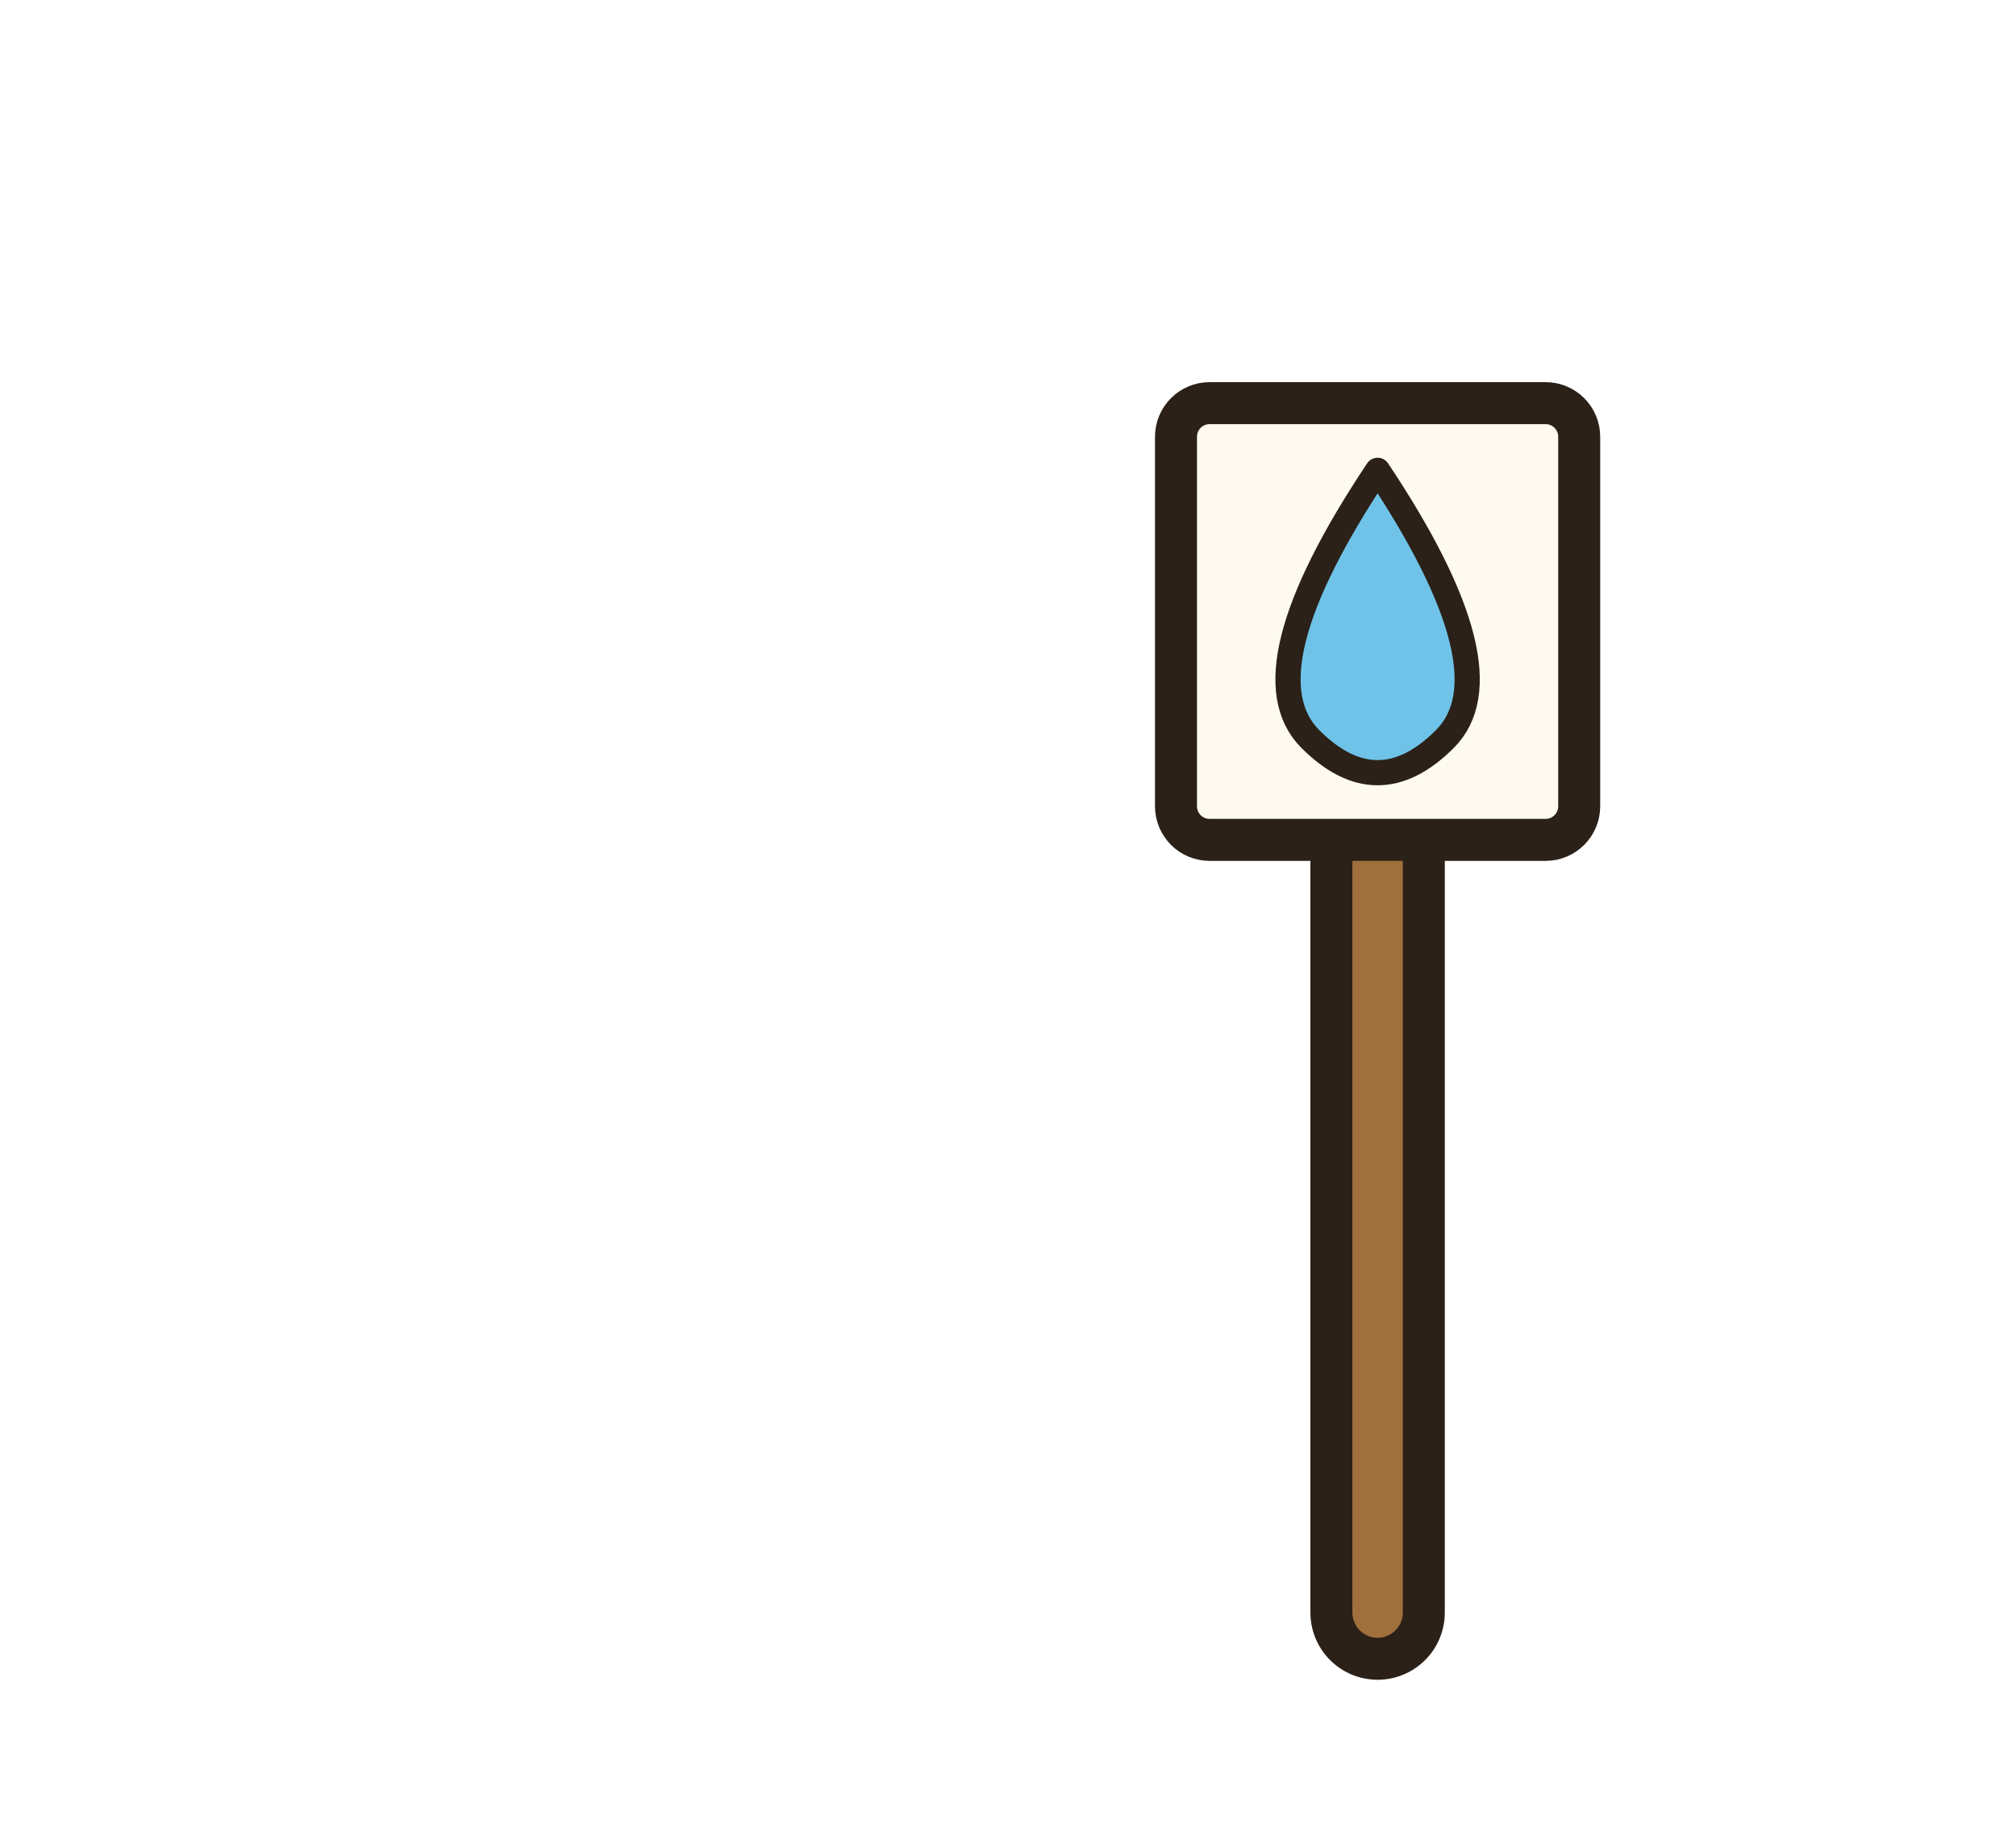
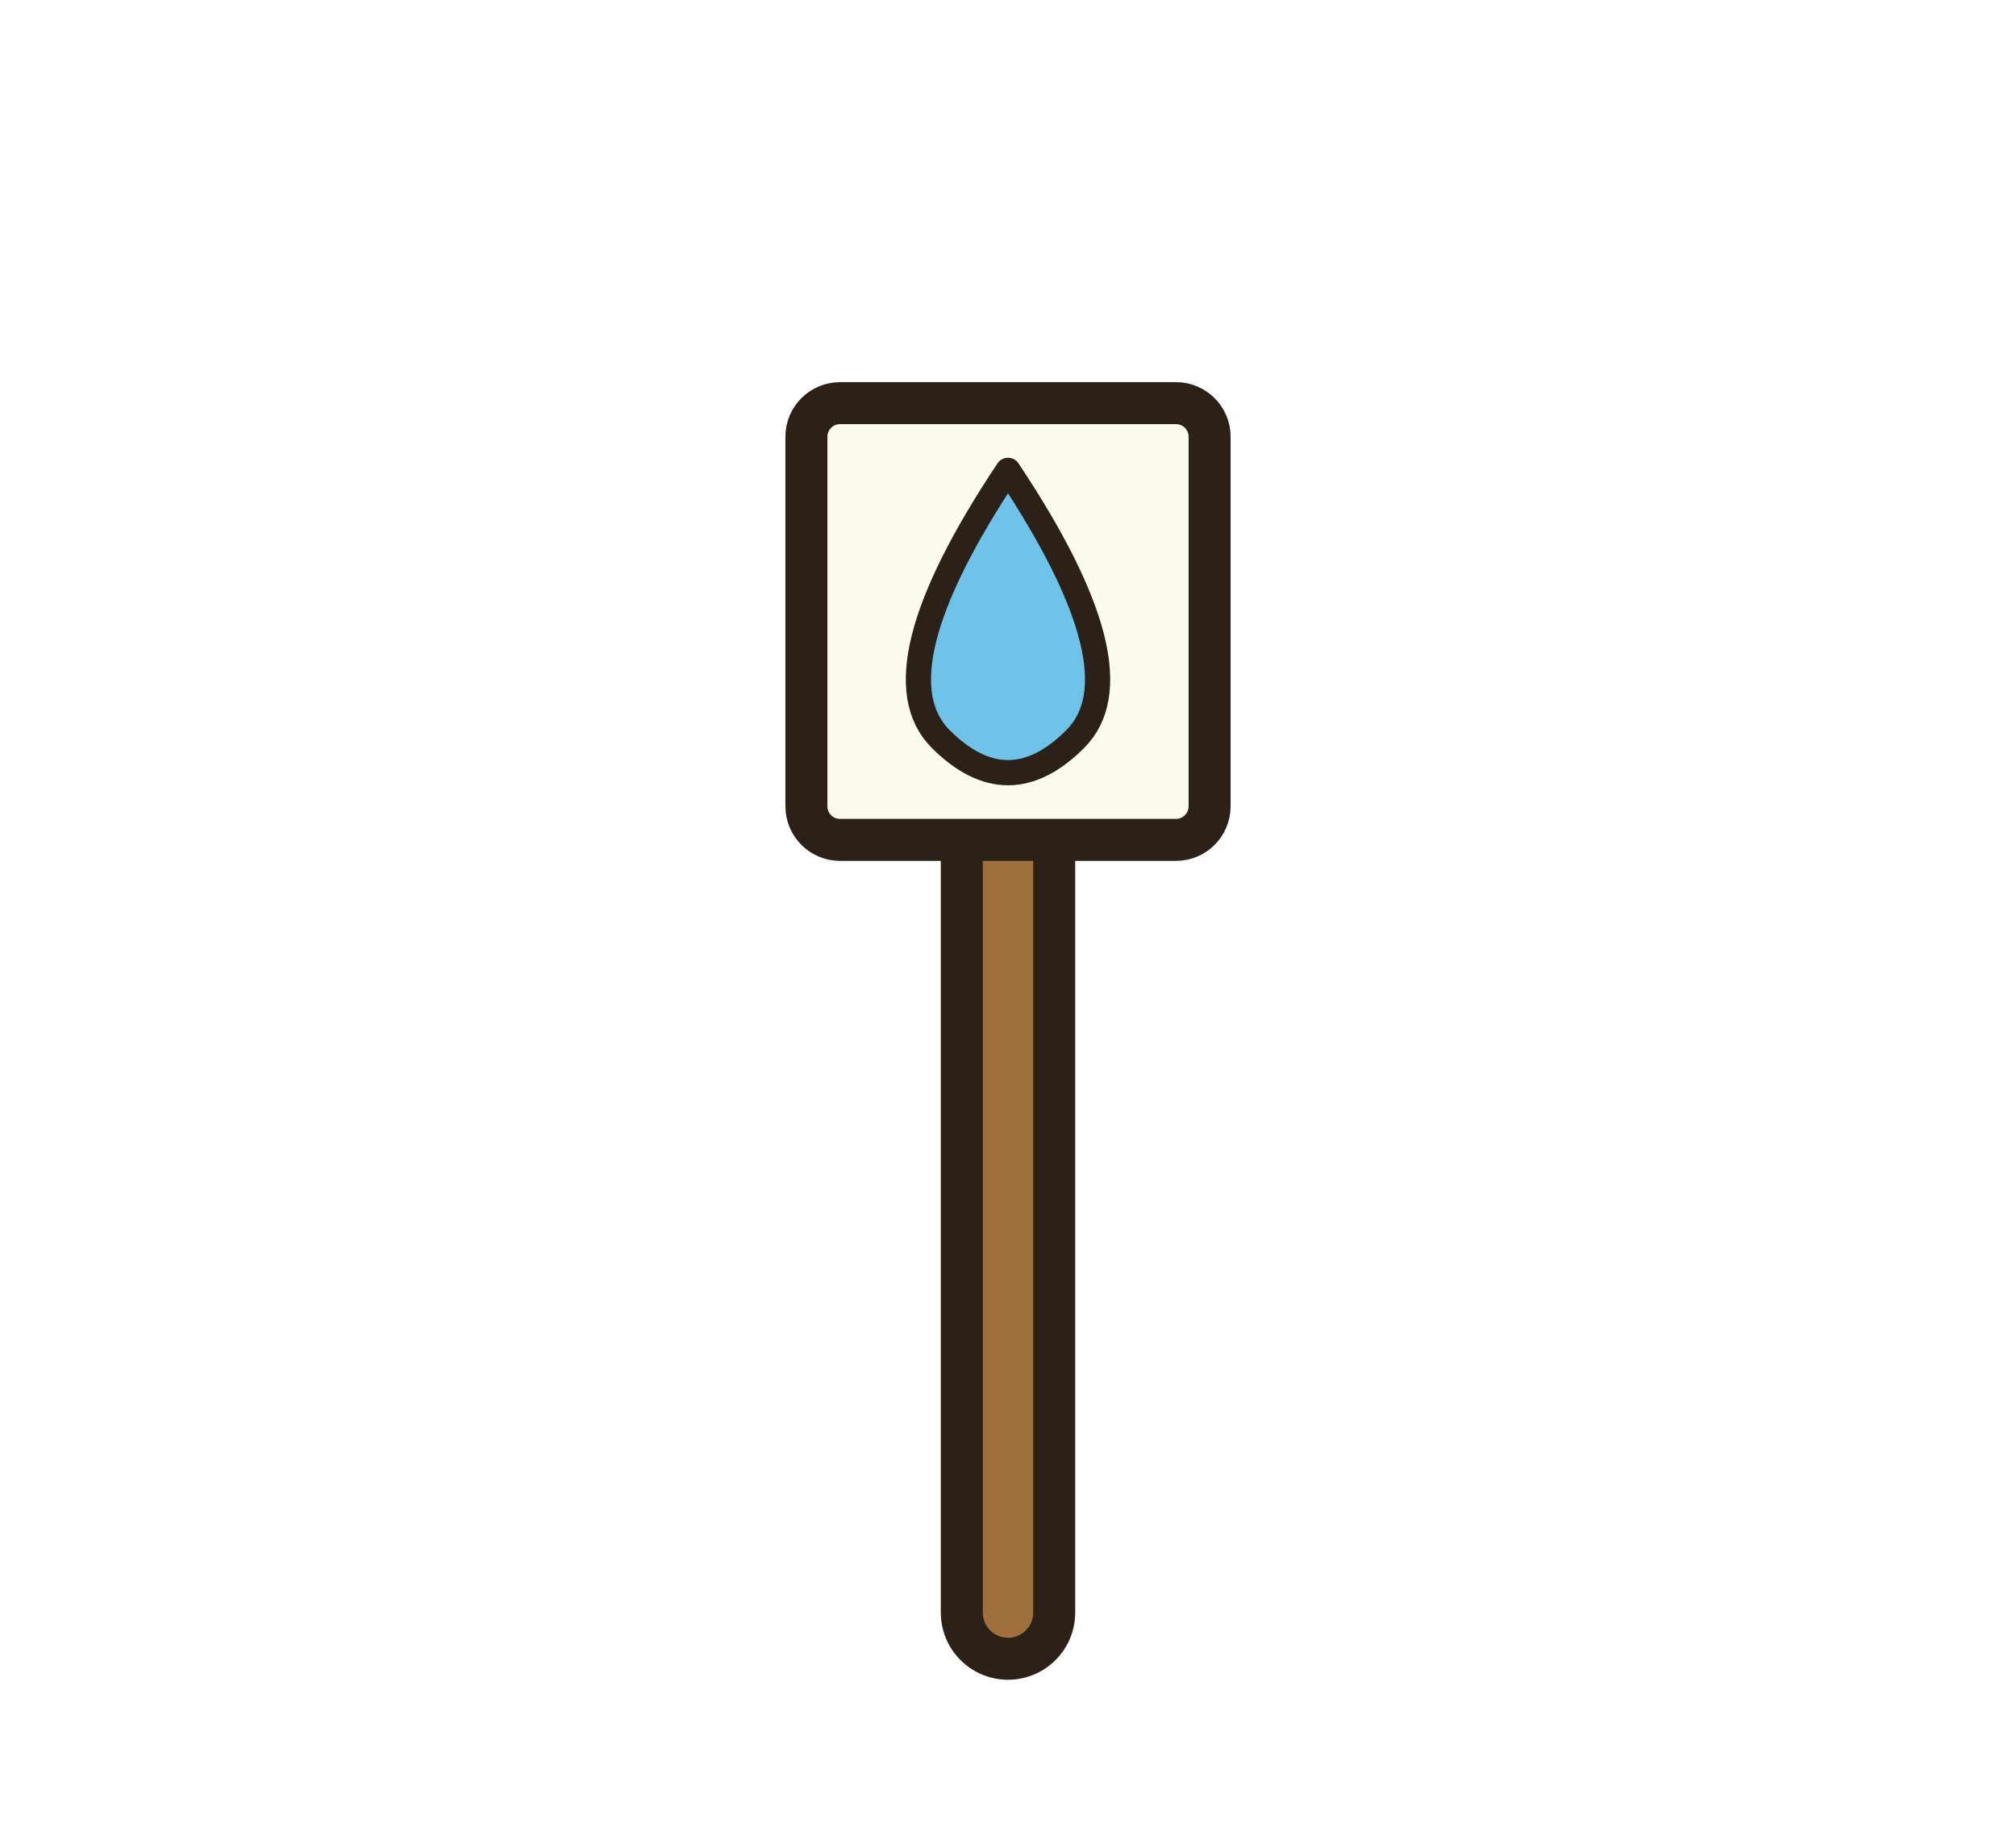
<svg xmlns="http://www.w3.org/2000/svg" viewBox="-60 -90 120 110" width="120" height="110">
-   <g>
+   <g transform="translate(-22,0)">
    <path d="M22 6 L22 -40" fill="none" stroke="#2b2118" stroke-width="8" stroke-linejoin="round" stroke-linecap="round" />
    <path d="M22 6 L22 -40" fill="none" stroke="#a0703c" stroke-width="3" stroke-linejoin="round" stroke-linecap="round" />
    <rect x="10" y="-66" width="24" height="26" rx="2" fill="#fffaf0" stroke="#2b2118" stroke-width="2.5" />
    <path d="M22 -62 Q14 -50 18 -46 Q22 -42 26 -46 Q30 -50 22 -62 Z" fill="#6fc3e8" stroke="#2b2118" stroke-width="1.5" stroke-linejoin="round" stroke-linecap="round" />
  </g>
</svg>
